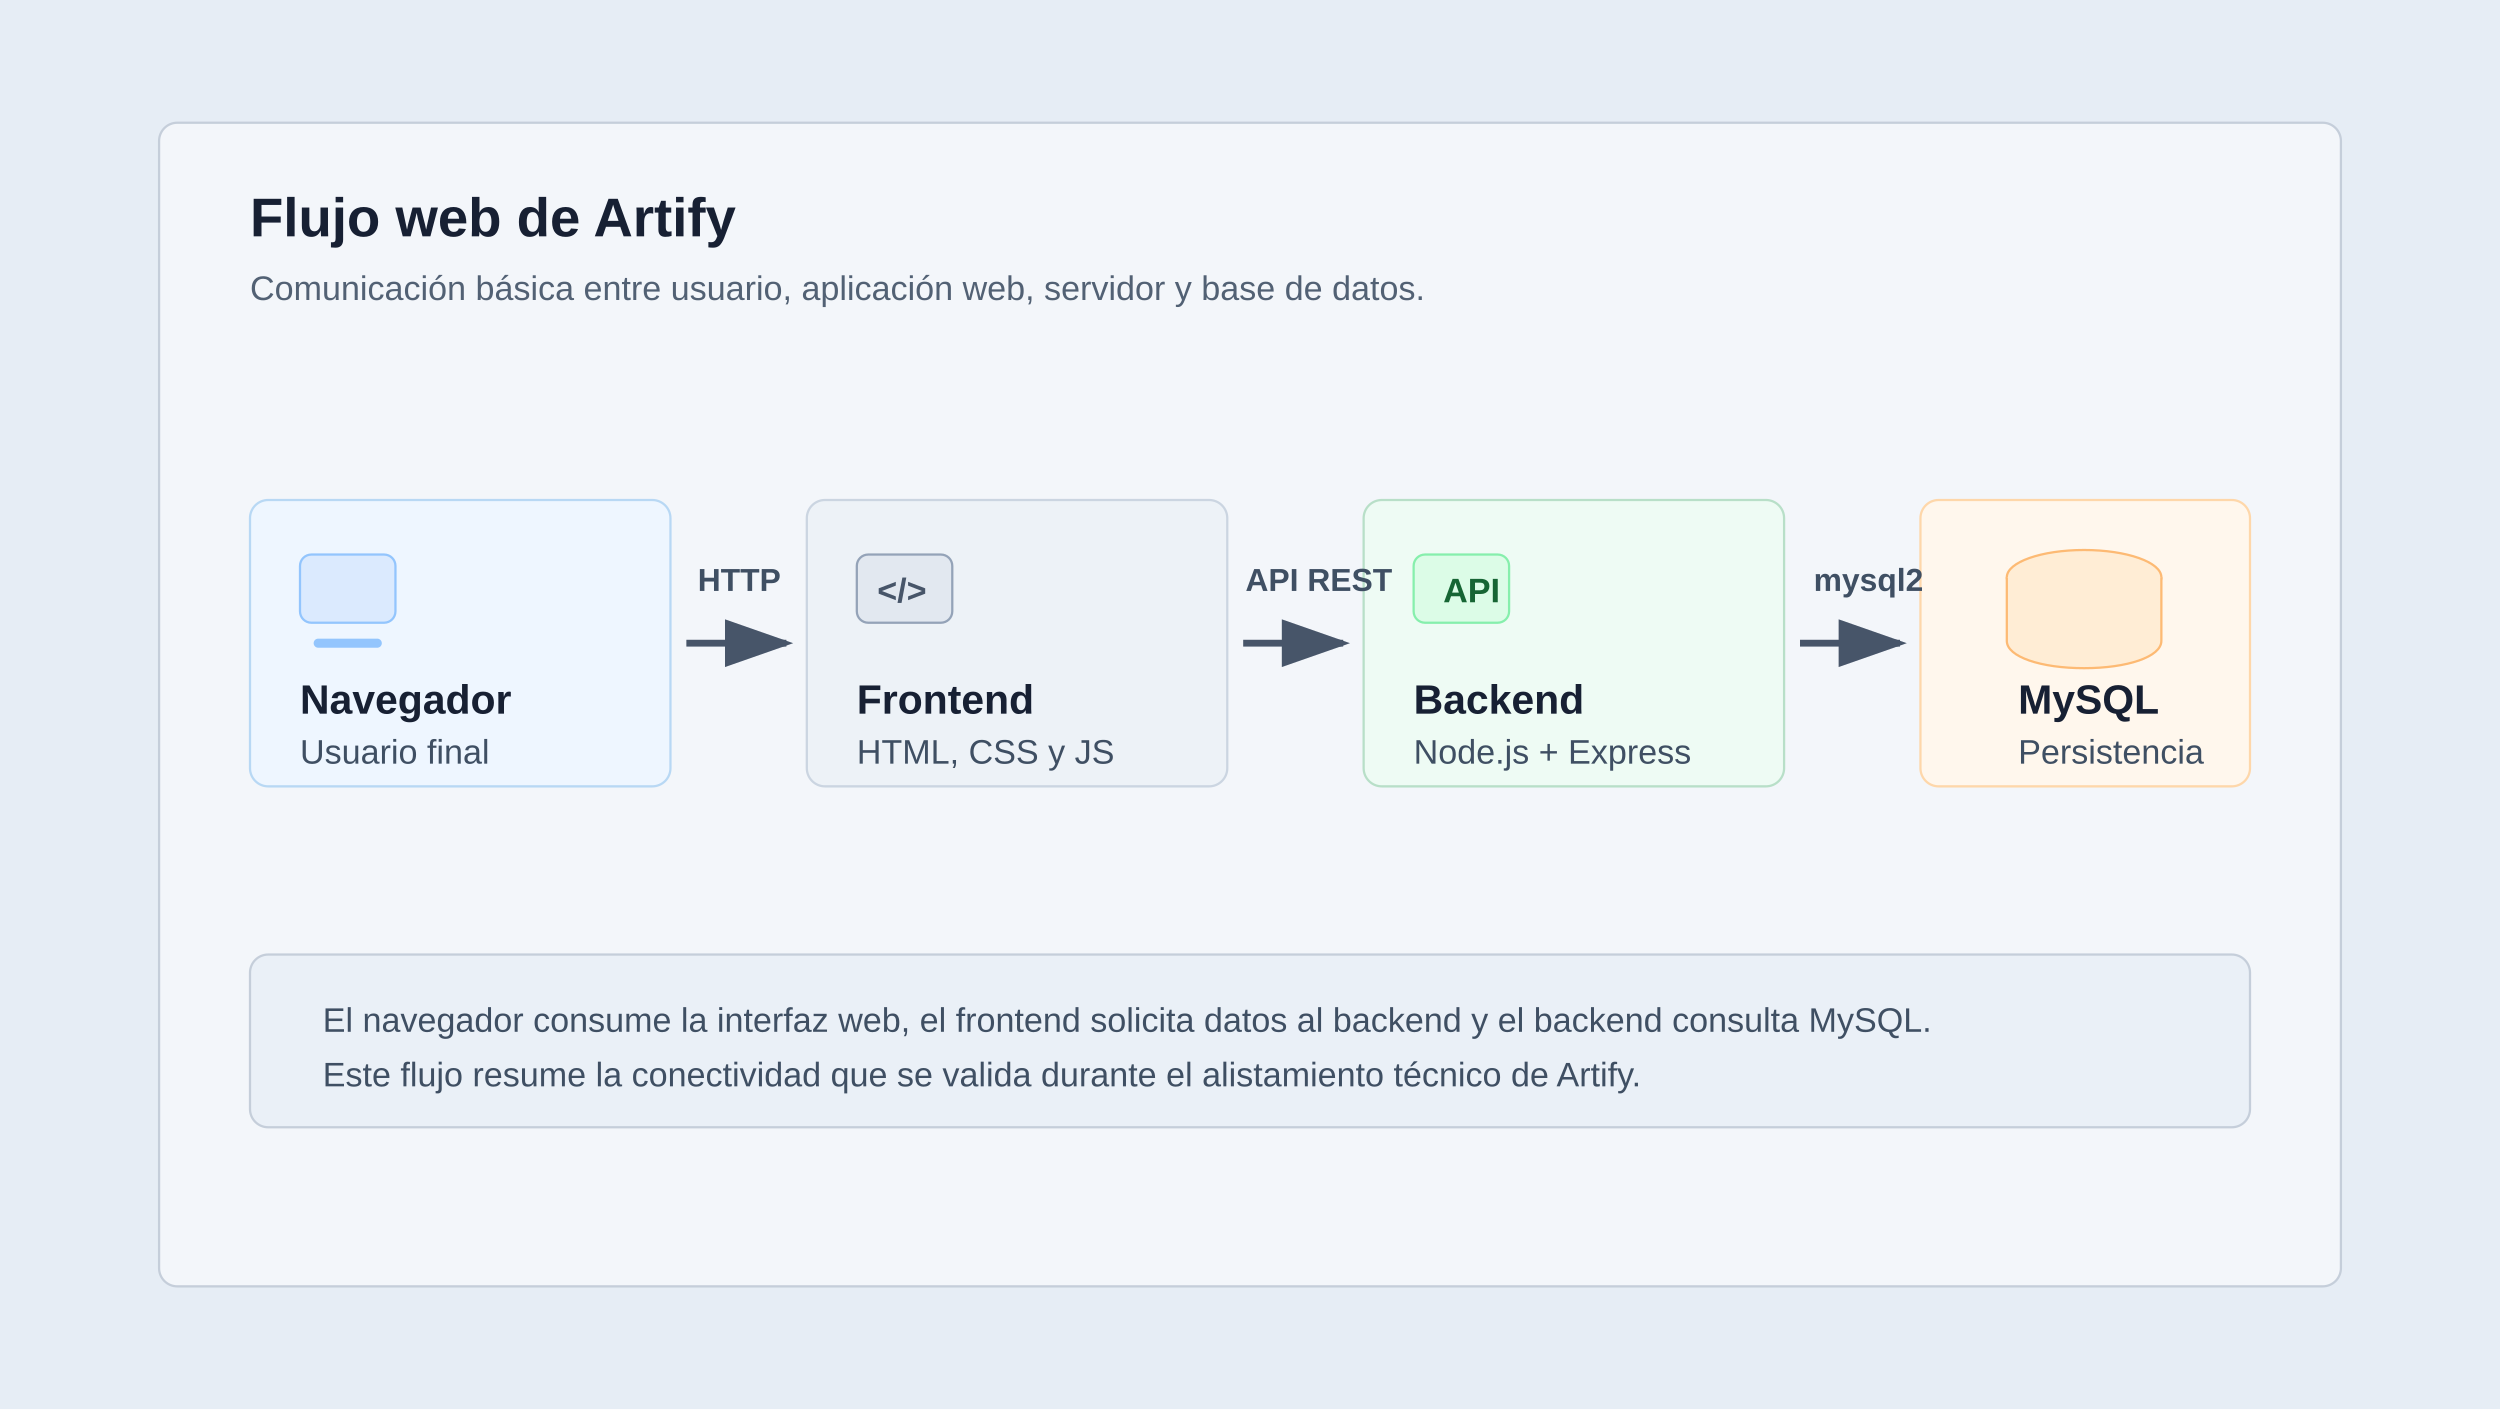
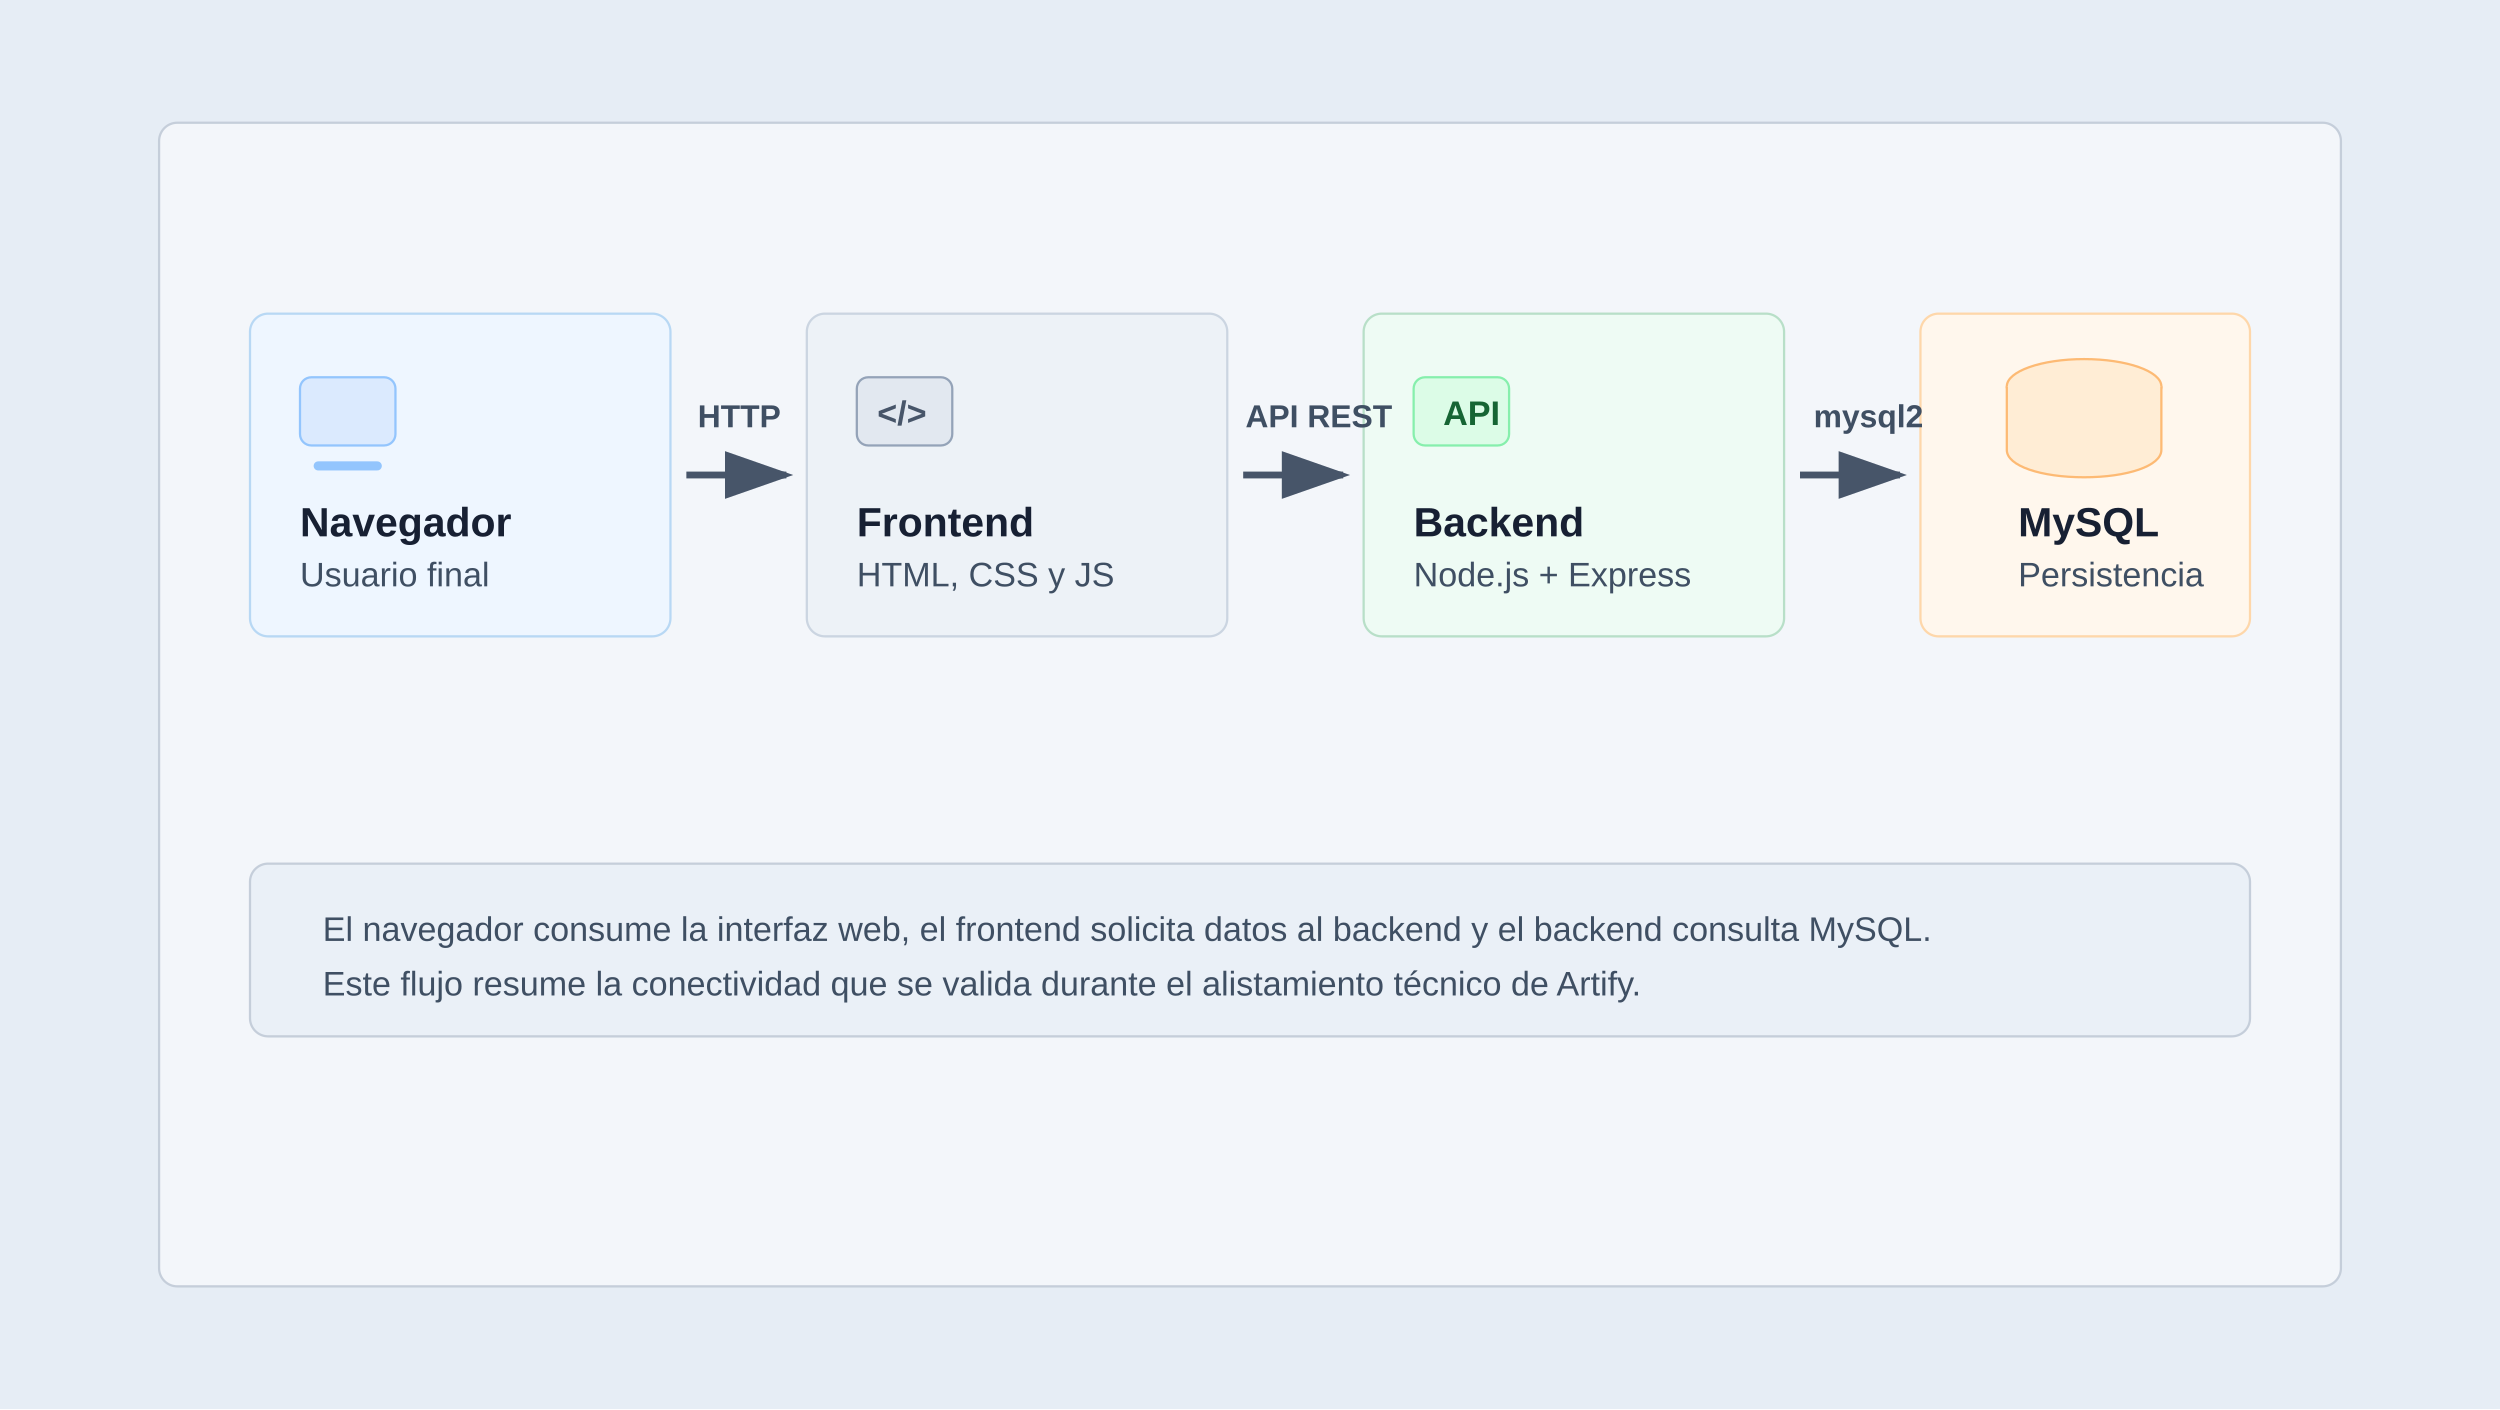
<svg xmlns="http://www.w3.org/2000/svg" width="1100" height="620" viewBox="0 0 1100 620" role="img" aria-labelledby="title desc">
  <defs>
    <marker id="arrow" markerWidth="11" markerHeight="11" refX="9" refY="3.5" orient="auto" markerUnits="strokeWidth">
      <path d="M0,0 L0,7 L10,3.5 z" fill="#475569" />
    </marker>
    <style>
-       .title { font: 700 24px Arial, Helvetica, sans-serif; fill: #172033; }
-       .subtitle { font: 400 15px Arial, Helvetica, sans-serif; fill: #526174; }
      .card-title { font: 700 18px Arial, Helvetica, sans-serif; fill: #172033; }
      .card-text { font: 400 15px Arial, Helvetica, sans-serif; fill: #3f4f63; }
      .label { font: 700 14px Arial, Helvetica, sans-serif; fill: #3f4f63; }
      .note { font: 400 15px Arial, Helvetica, sans-serif; fill: #3f4f63; }
    </style>
  </defs>
  <rect width="1100" height="620" fill="#e6edf5" />
  <rect x="70" y="54" width="960" height="512" rx="8" fill="#f3f6fa" stroke="#c5ceda" />
-   <text x="110" y="104" class="title">Flujo web de Artify</text>
-   <text x="110" y="132" class="subtitle">Comunicación básica entre usuario, aplicación web, servidor y base de datos.</text>
-   <rect x="110" y="220" width="185" height="126" rx="8" fill="#eef6ff" stroke="#b8d8f4" />
-   <rect x="132" y="244" width="42" height="30" rx="5" fill="#dbeafe" stroke="#93c5fd" />
-   <line x1="140" y1="283" x2="166" y2="283" stroke="#93c5fd" stroke-width="4" stroke-linecap="round" />
-   <text x="132" y="314" class="card-title">Navegador</text>
-   <text x="132" y="336" class="card-text">Usuario final</text>
-   <rect x="355" y="220" width="185" height="126" rx="8" fill="#edf2f7" stroke="#cbd5e1" />
-   <rect x="377" y="244" width="42" height="30" rx="5" fill="#e2e8f0" stroke="#94a3b8" />
-   <text x="386" y="265" font-family="Arial, Helvetica, sans-serif" font-size="15" font-weight="700" fill="#475569">&lt;/&gt;</text>
-   <text x="377" y="314" class="card-title">Frontend</text>
-   <text x="377" y="336" class="card-text">HTML, CSS y JS</text>
-   <rect x="600" y="220" width="185" height="126" rx="8" fill="#eefbf4" stroke="#b8dfc8" />
-   <rect x="622" y="244" width="42" height="30" rx="5" fill="#dcfce7" stroke="#86efac" />
-   <text x="635" y="265" font-family="Arial, Helvetica, sans-serif" font-size="15" font-weight="700" fill="#166534">API</text>
-   <text x="622" y="314" class="card-title">Backend</text>
-   <text x="622" y="336" class="card-text">Node.js + Express</text>
-   <rect x="845" y="220" width="145" height="126" rx="8" fill="#fff7ed" stroke="#fed7aa" />
-   <ellipse cx="917" cy="254" rx="34" ry="12" fill="#ffedd5" stroke="#fdba74" />
-   <path d="M883 254 V282 C883 289 898 294 917 294 C936 294 951 289 951 282 V254" fill="#ffedd5" stroke="#fdba74" />
-   <text x="888" y="314" class="card-title">MySQL</text>
-   <text x="888" y="336" class="card-text">Persistencia</text>
-   <path d="M302 283 H346" stroke="#475569" stroke-width="3" marker-end="url(#arrow)" />
-   <path d="M547 283 H591" stroke="#475569" stroke-width="3" marker-end="url(#arrow)" />
-   <path d="M792 283 H836" stroke="#475569" stroke-width="3" marker-end="url(#arrow)" />
-   <text x="307" y="260" class="label">HTTP</text>
-   <text x="548" y="260" class="label">API REST</text>
-   <text x="798" y="260" class="label">mysql2</text>
-   <rect x="110" y="420" width="880" height="76" rx="8" fill="#eaf0f7" stroke="#c5ceda" />
-   <text x="142" y="454" class="note">El navegador consume la interfaz web, el frontend solicita datos al backend y el backend consulta MySQL.</text>
-   <text x="142" y="478" class="note">Este flujo resume la conectividad que se valida durante el alistamiento técnico de Artify.</text>
+   <rect x="110" y="138" width="185" height="142" rx="8" fill="#eef6ff" stroke="#b8d8f4" />
+   <rect x="132" y="166" width="42" height="30" rx="5" fill="#dbeafe" stroke="#93c5fd" />
+   <line x1="140" y1="205" x2="166" y2="205" stroke="#93c5fd" stroke-width="4" stroke-linecap="round" />
+   <text x="132" y="236" class="card-title">Navegador</text>
+   <text x="132" y="258" class="card-text">Usuario final</text>
+   <rect x="355" y="138" width="185" height="142" rx="8" fill="#edf2f7" stroke="#cbd5e1" />
+   <rect x="377" y="166" width="42" height="30" rx="5" fill="#e2e8f0" stroke="#94a3b8" />
+   <text x="386" y="187" font-family="Arial, Helvetica, sans-serif" font-size="15" font-weight="700" fill="#475569">&lt;/&gt;</text>
+   <text x="377" y="236" class="card-title">Frontend</text>
+   <text x="377" y="258" class="card-text">HTML, CSS y JS</text>
+   <rect x="600" y="138" width="185" height="142" rx="8" fill="#eefbf4" stroke="#b8dfc8" />
+   <rect x="622" y="166" width="42" height="30" rx="5" fill="#dcfce7" stroke="#86efac" />
+   <text x="635" y="187" font-family="Arial, Helvetica, sans-serif" font-size="15" font-weight="700" fill="#166534">API</text>
+   <text x="622" y="236" class="card-title">Backend</text>
+   <text x="622" y="258" class="card-text">Node.js + Express</text>
+   <rect x="845" y="138" width="145" height="142" rx="8" fill="#fff7ed" stroke="#fed7aa" />
+   <ellipse cx="917" cy="170" rx="34" ry="12" fill="#ffedd5" stroke="#fdba74" />
+   <path d="M883 170 V198 C883 205 898 210 917 210 C936 210 951 205 951 198 V170" fill="#ffedd5" stroke="#fdba74" />
+   <text x="888" y="236" class="card-title">MySQL</text>
+   <text x="888" y="258" class="card-text">Persistencia</text>
+   <path d="M302 209 H346" stroke="#475569" stroke-width="3" marker-end="url(#arrow)" />
+   <path d="M547 209 H591" stroke="#475569" stroke-width="3" marker-end="url(#arrow)" />
+   <path d="M792 209 H836" stroke="#475569" stroke-width="3" marker-end="url(#arrow)" />
+   <text x="307" y="188" class="label">HTTP</text>
+   <text x="548" y="188" class="label">API REST</text>
+   <text x="798" y="188" class="label">mysql2</text>
+   <rect x="110" y="380" width="880" height="76" rx="8" fill="#eaf0f7" stroke="#c5ceda" />
+   <text x="142" y="414" class="note">El navegador consume la interfaz web, el frontend solicita datos al backend y el backend consulta MySQL.</text>
+   <text x="142" y="438" class="note">Este flujo resume la conectividad que se valida durante el alistamiento técnico de Artify.</text>
</svg>
